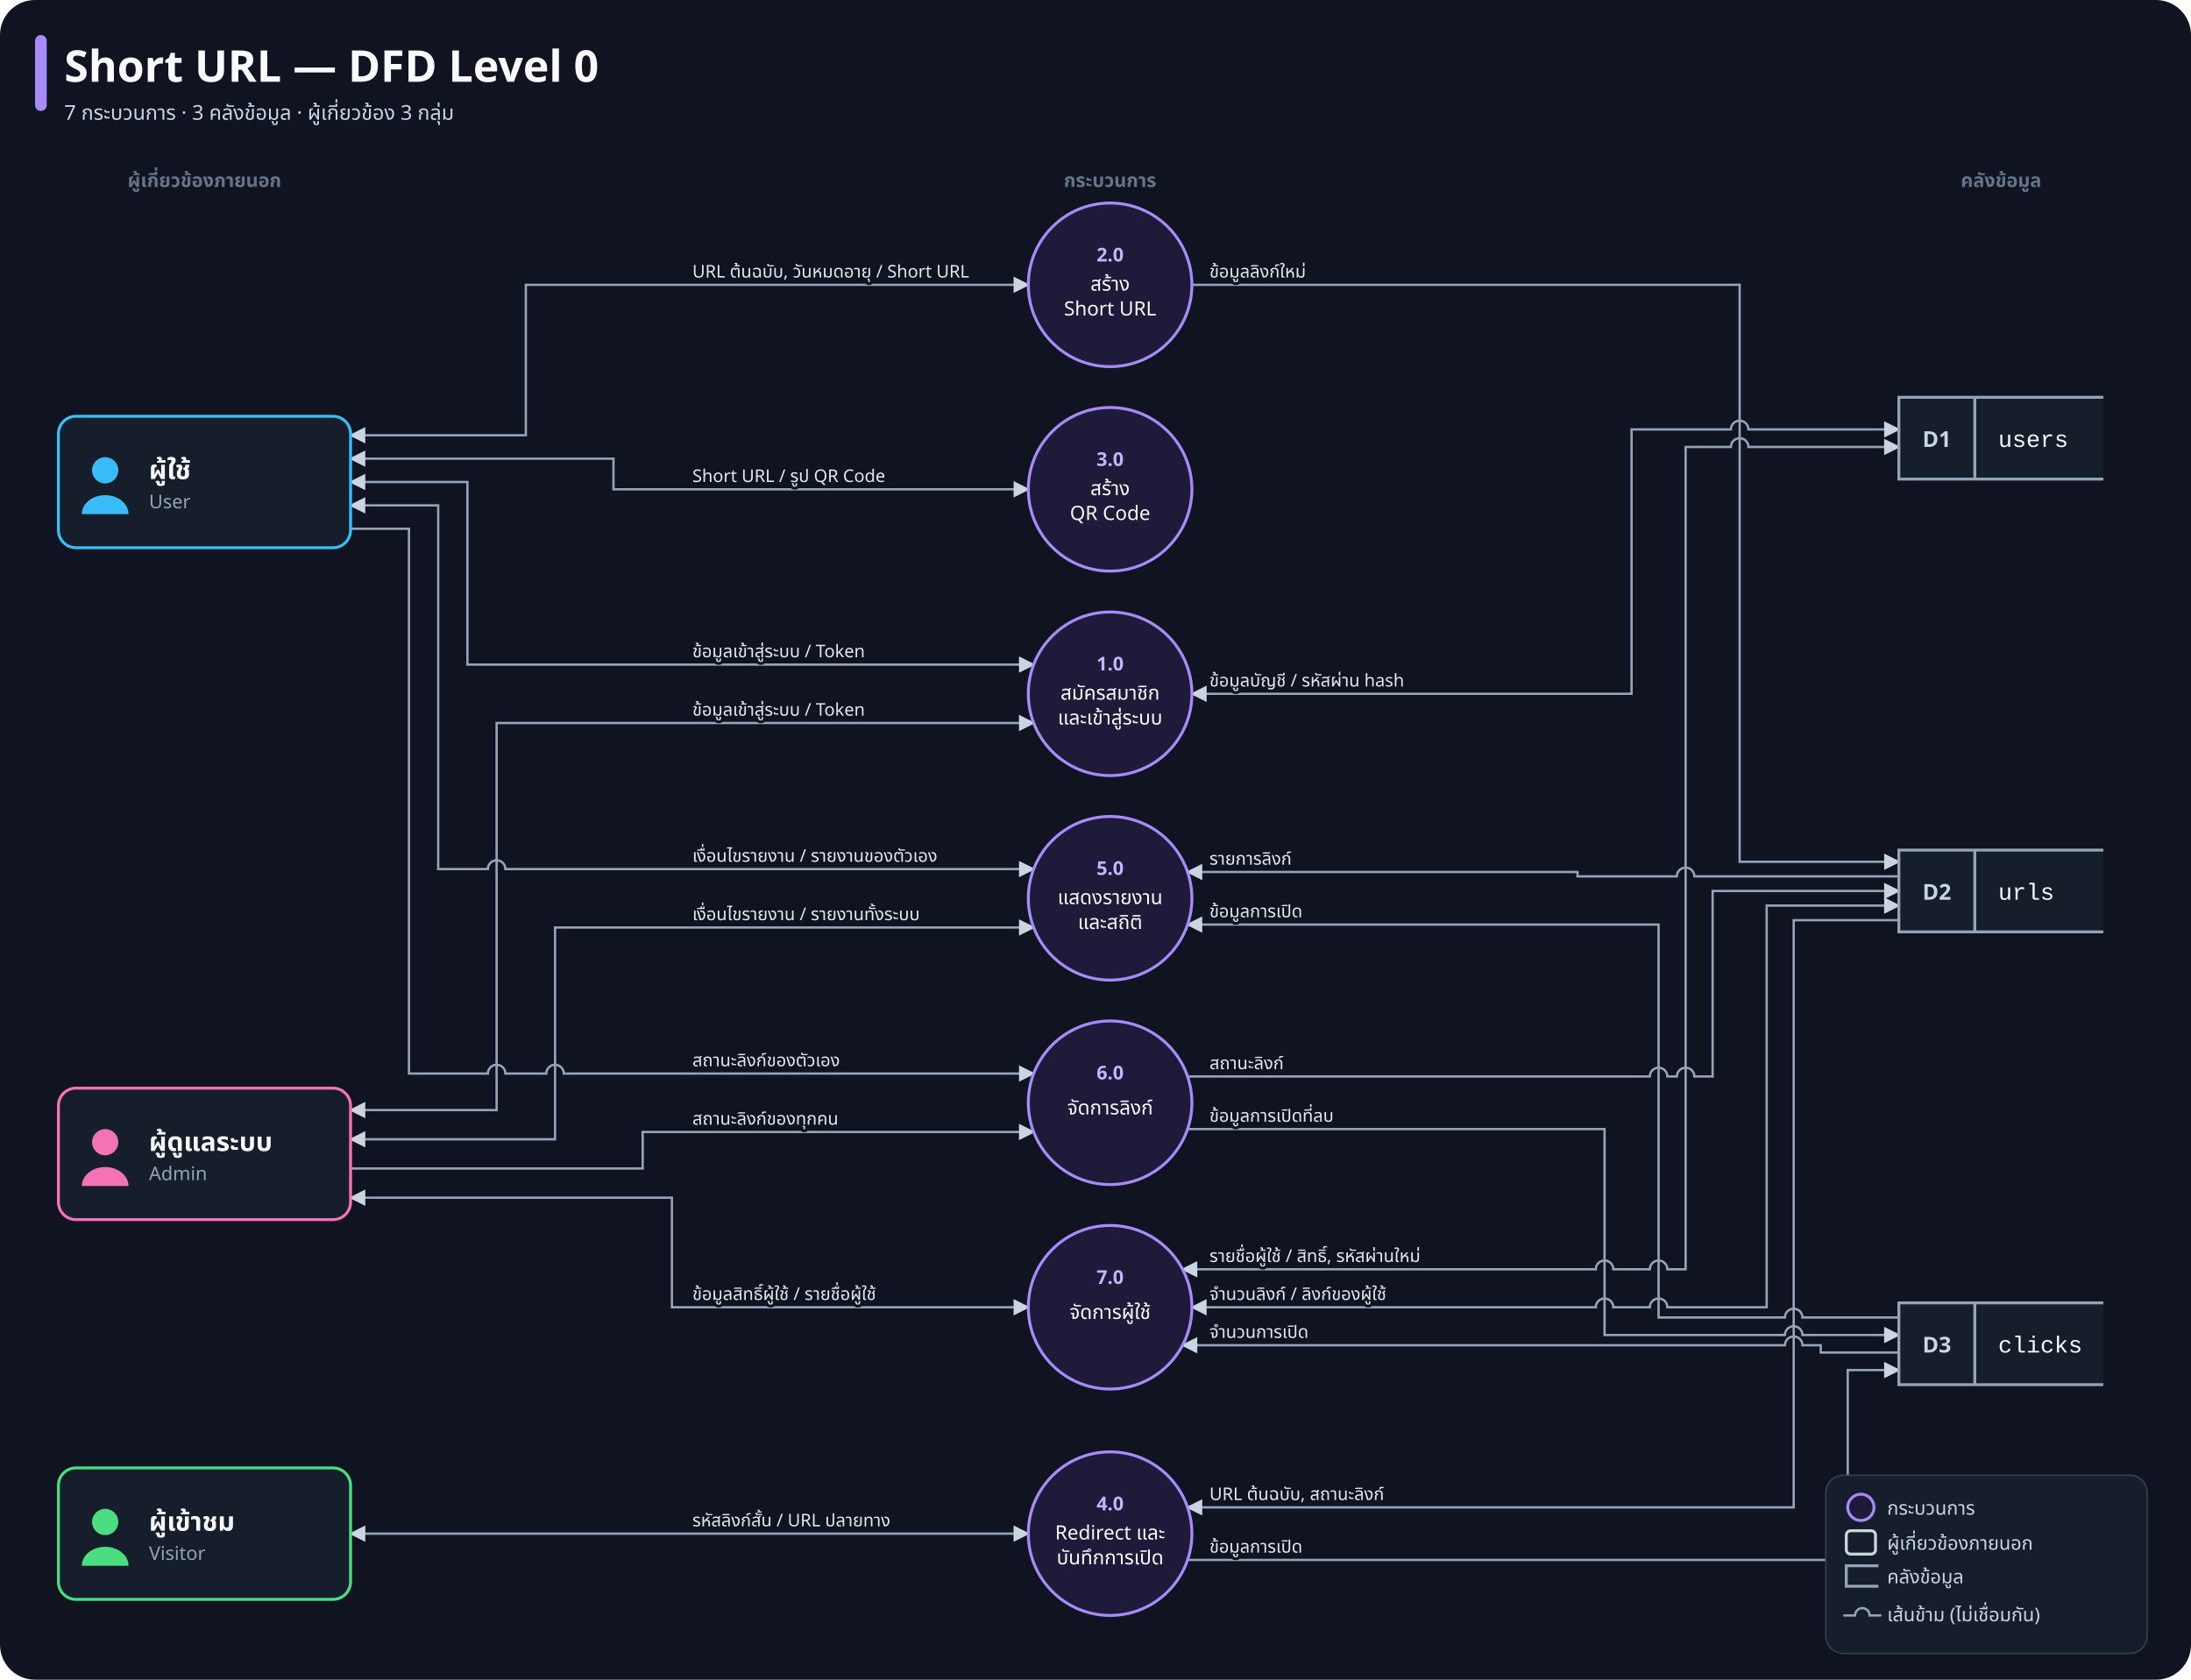
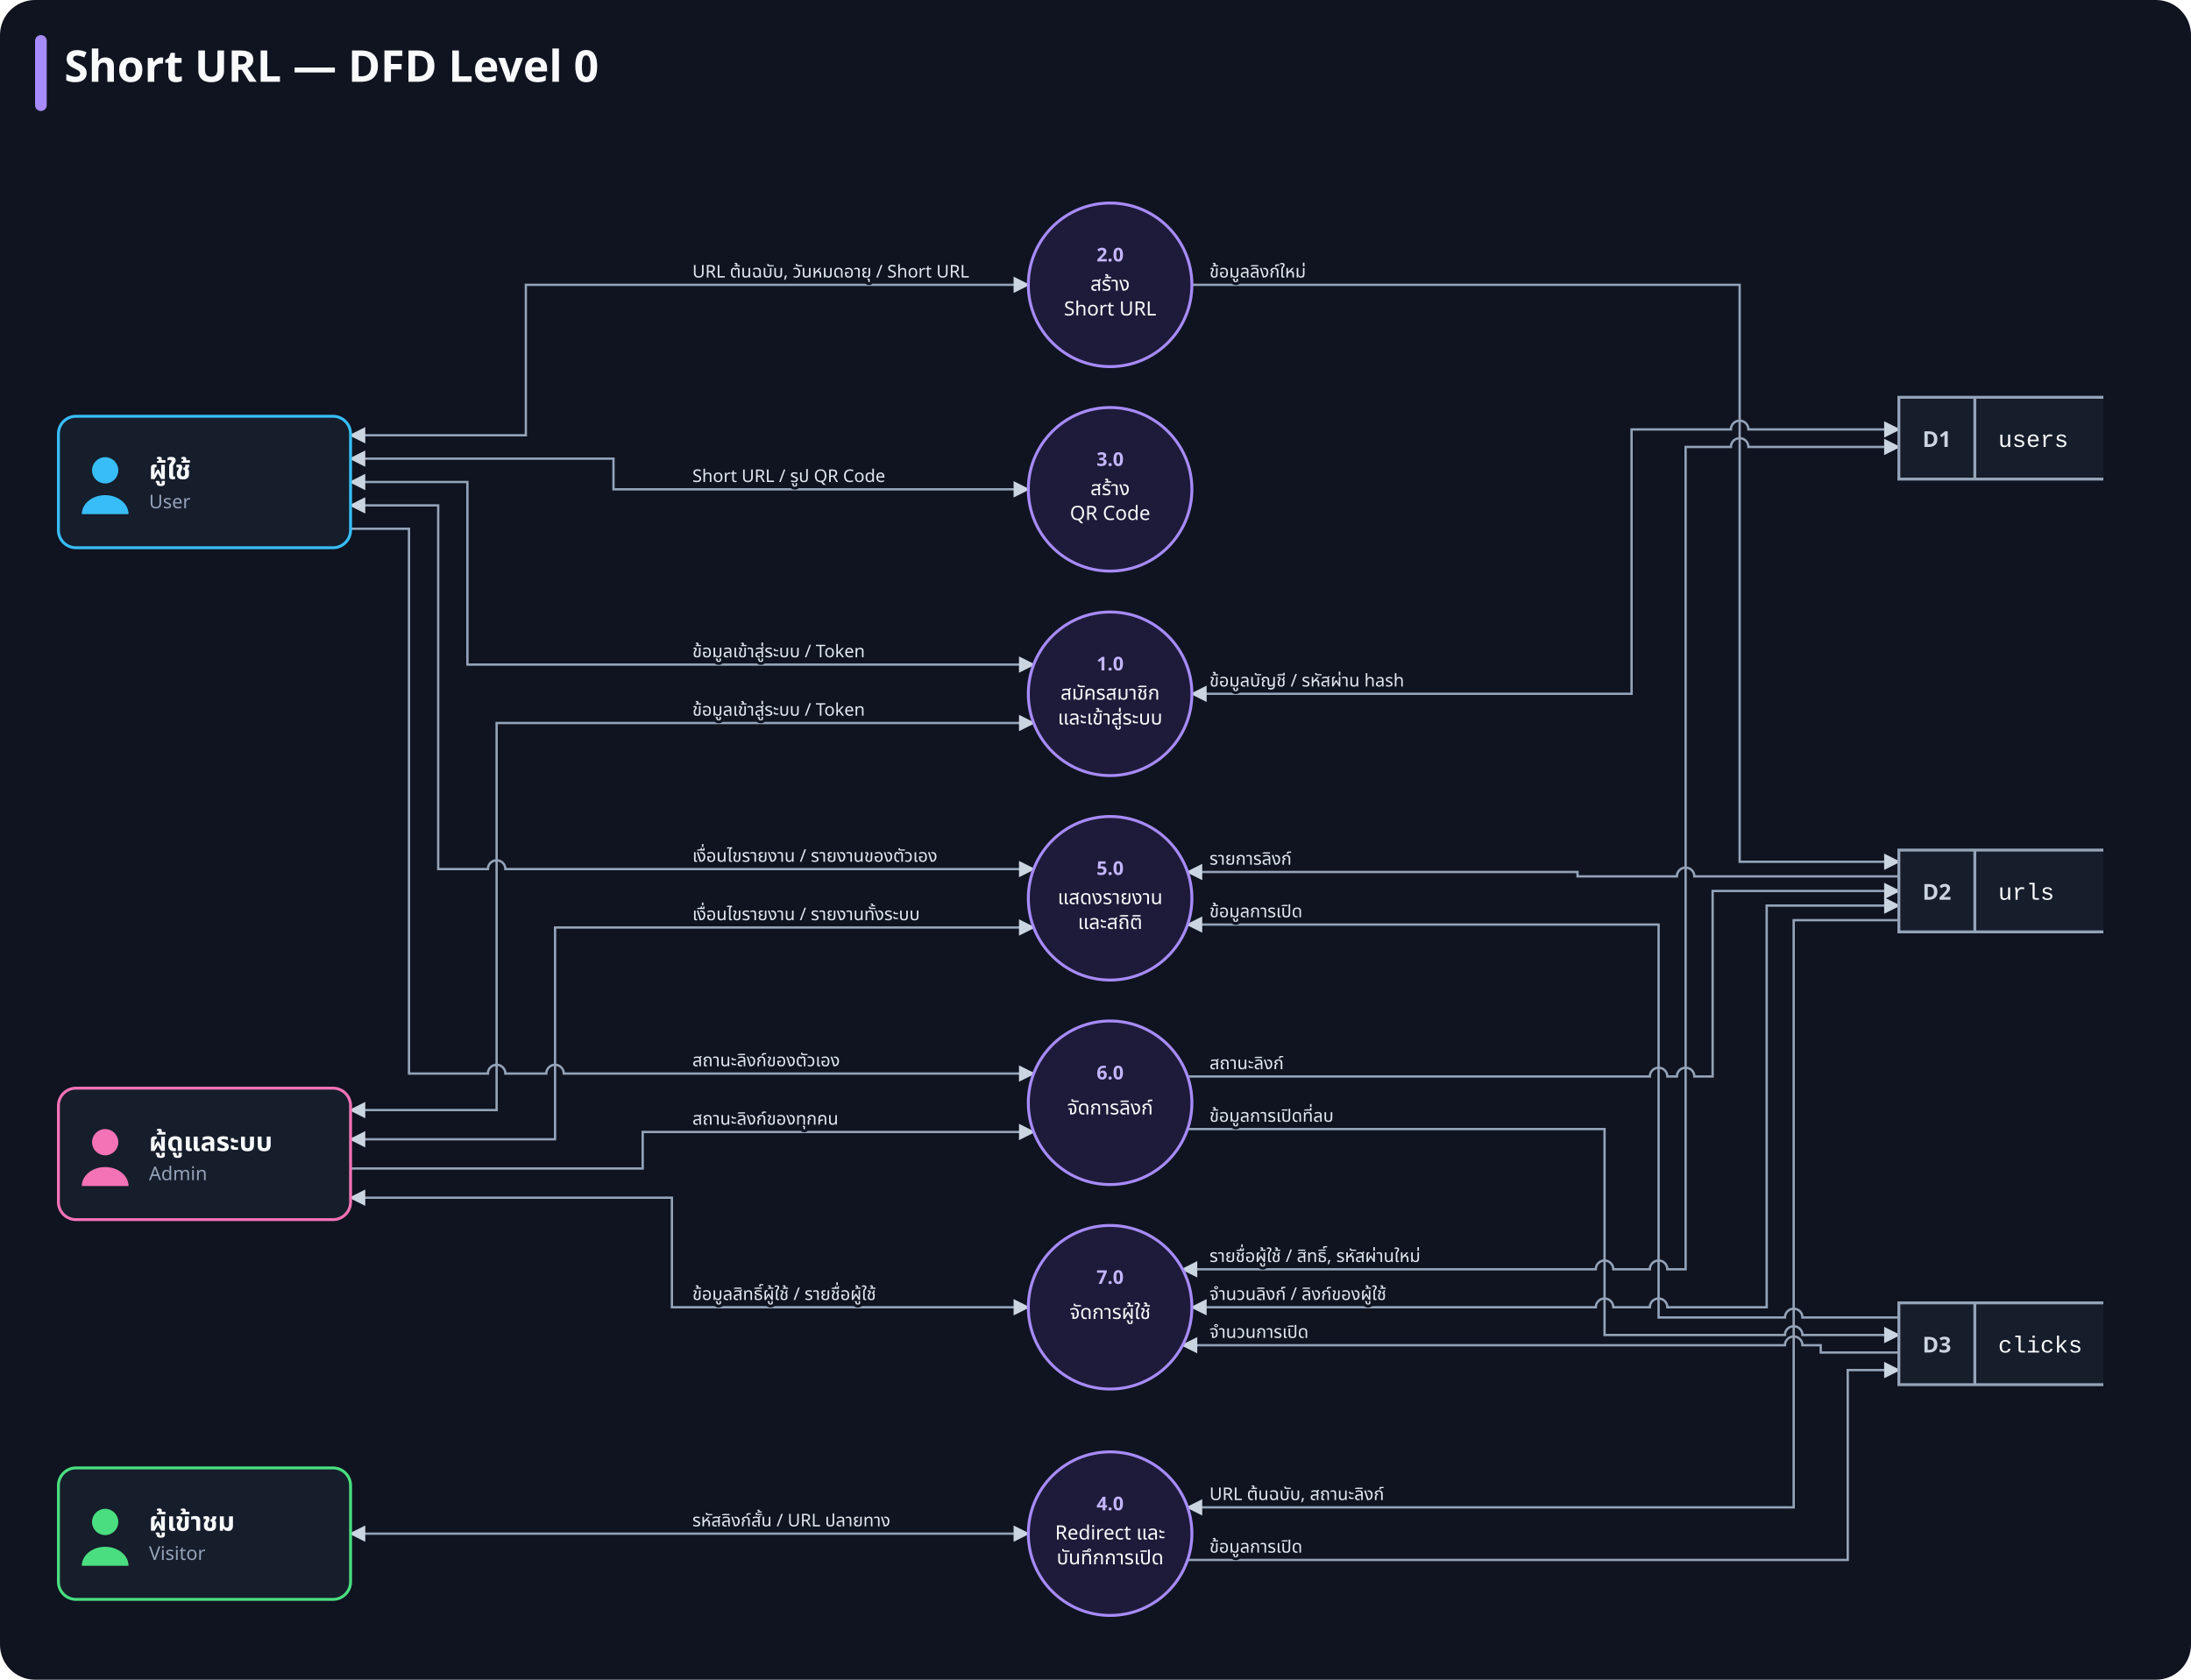
<svg xmlns="http://www.w3.org/2000/svg" viewBox="0 0 1500 1150" width="1500" height="1150" font-family="'Segoe UI', 'Noto Sans Thai', 'Leelawadee UI', Tahoma, sans-serif">
  <defs>
    <marker id="dfdArrow" viewBox="0 0 10 10" refX="9" refY="5" markerWidth="7" markerHeight="7" orient="auto-start-reverse">
      <path d="M0 0 L10 5 L0 10 z" fill="#cbd5e1" />
    </marker>
    <style>
      .ext { fill: #161d2b; stroke-width: 2; }
      .et { fill: #f8fafc; font-size: 18px; font-weight: 700; }
      .es { fill: #94a3b8; font-size: 13px; }
      .proc { fill: #1e1b3a; stroke: #a78bfa; stroke-width: 2; }
      .pn { fill: #c4b5fd; font-size: 13px; font-weight: 700; text-anchor: middle; }
      .pt { fill: #f8fafc; font-size: 13.5px; text-anchor: middle; }
      .st { fill: none; stroke: #94a3b8; stroke-width: 2; }
      .sid { fill: #cbd5e1; font-size: 15px; font-weight: 700; text-anchor: middle; }
      .sn { fill: #f8fafc; font-size: 16px; font-family: Consolas, 'Courier New', monospace; }
      .f { fill: none; stroke: #94a3b8; stroke-width: 1.6; stroke-linejoin: miter; marker-end: url(#dfdArrow); }
      .fb { marker-start: url(#dfdArrow); }
      .fl { fill: #e2e8f0; font-size: 12px; text-anchor: start; paint-order: stroke; stroke: #0f1420; stroke-width: 4px; stroke-linejoin: round; }
-       .lg { fill: #cbd5e1; font-size: 13px; }
    </style>
  </defs>
  <rect width="1500" height="1150" rx="24" fill="#0f1420" />
  <rect x="24" y="24" width="8" height="52" rx="4" fill="#a78bfa" />
  <text x="44" y="56" fill="#f8fafc" font-size="30" font-weight="800">Short URL — DFD Level 0</text>
-   <text x="44" y="82" fill="#cbd5e1" font-size="14">7 กระบวนการ · 3 คลังข้อมูล · ผู้เกี่ยวข้อง 3 กลุ่ม</text>
-   <text x="140" y="128" fill="#64748b" font-size="13" text-anchor="middle" font-weight="700">ผู้เกี่ยวข้องภายนอก</text>
-   <text x="760" y="128" fill="#64748b" font-size="13" text-anchor="middle" font-weight="700">กระบวนการ</text>
-   <text x="1370" y="128" fill="#64748b" font-size="13" text-anchor="middle" font-weight="700">คลังข้อมูล</text>
  <path class="f fb" d="M240.0 298 H360.0 V195 H704.0" />
  <path class="f fb" d="M240.0 314 H420.0 V335 H704.0" />
  <path class="f fb" d="M240.0 330 H320.0 V455 H707.7" />
  <path class="f fb" d="M240.0 346 H300.0 V595 H334.0 A6 6 0 0 1 346.0 595 H707.7" />
  <path class="f" d="M240.0 362 H280.0 V735 H334.0 A6 6 0 0 1 346.0 735 H374.0 A6 6 0 0 1 386.0 735 H707.7" />
  <path class="f fb" d="M240.0 760 H340.0 V495 H707.7" />
  <path class="f fb" d="M240.0 780 H380.0 V635 H707.7" />
  <path class="f" d="M240.0 800 H440.0 V775 H707.7" />
  <path class="f fb" d="M240.0 820 H460.0 V895 H704.0" />
  <path class="f fb" d="M240.0 1050 H400.0 H704.0" />
  <path class="f" d="M816.0 195 H1191.0 V590 H1300.0" />
  <path class="f" d="M1300.0 600 H1160.0 A6 6 0 0 0 1148.0 600 H1080.0 V597 H813.0" />
  <path class="f" d="M813.0 737 H1129.5 A6 6 0 0 1 1141.5 737 H1148.0 A6 6 0 0 1 1160.0 737 H1172.5 V610 H1300.0" />
  <path class="f fb" d="M816.0 895 H1092.5 A6 6 0 0 1 1104.5 895 H1129.5 A6 6 0 0 1 1141.5 895 H1209.5 V620 H1300.0" />
  <path class="f" d="M1300.0 630 H1228.0 V1032 H813.0" />
  <path class="f fb" d="M816.0 475 H1117.0 V294 H1185.0 A6 6 0 0 1 1197.0 294 H1300.0" />
  <path class="f fb" d="M809.6 869 H1092.5 A6 6 0 0 1 1104.5 869 H1129.5 A6 6 0 0 1 1141.5 869 H1154.0 V306 H1185.0 A6 6 0 0 1 1197.0 306 H1300.0" />
  <path class="f" d="M1300.0 902 H1234.0 A6 6 0 0 0 1222.0 902 H1135.5 V633 H813.0" />
  <path class="f" d="M813.0 773 H1098.5 V914 H1222.0 A6 6 0 0 1 1234.0 914 H1300.0" />
  <path class="f" d="M1300.0 926 H1246.5 V921 H1234.0 A6 6 0 0 0 1222.0 921 H809.6" />
  <path class="f" d="M813.0 1068 H1265.0 V938 H1300.0" />
  <text class="fl" x="474" y="190.0">URL ต้นฉบับ, วันหมดอายุ / Short URL</text>
  <text class="fl" x="474" y="330.0">Short URL / รูป QR Code</text>
  <text class="fl" x="474" y="450.0">ข้อมูลเข้าสู่ระบบ / Token</text>
  <text class="fl" x="474" y="590.0">เงื่อนไขรายงาน / รายงานของตัวเอง</text>
  <text class="fl" x="474" y="730.0">สถานะลิงก์ของตัวเอง</text>
  <text class="fl" x="474" y="490.0">ข้อมูลเข้าสู่ระบบ / Token</text>
  <text class="fl" x="474" y="630.0">เงื่อนไขรายงาน / รายงานทั้งระบบ</text>
  <text class="fl" x="474" y="770.0">สถานะลิงก์ของทุกคน</text>
  <text class="fl" x="474" y="890.0">ข้อมูลสิทธิ์ผู้ใช้ / รายชื่อผู้ใช้</text>
  <text class="fl" x="474" y="1045.0">รหัสลิงก์สั้น / URL ปลายทาง</text>
  <text class="fl" x="828" y="190.0">ข้อมูลลิงก์ใหม่</text>
  <text class="fl" x="828" y="592.0">รายการลิงก์</text>
  <text class="fl" x="828" y="732.0">สถานะลิงก์</text>
  <text class="fl" x="828" y="890.0">จำนวนลิงก์ / ลิงก์ของผู้ใช้</text>
  <text class="fl" x="828" y="1027.0">URL ต้นฉบับ, สถานะลิงก์</text>
  <text class="fl" x="828" y="470.0">ข้อมูลบัญชี / รหัสผ่าน hash</text>
  <text class="fl" x="828" y="864.0">รายชื่อผู้ใช้ / สิทธิ์, รหัสผ่านใหม่</text>
  <text class="fl" x="828" y="628.0">ข้อมูลการเปิด</text>
  <text class="fl" x="828" y="768.0">ข้อมูลการเปิดที่ลบ</text>
  <text class="fl" x="828" y="916.0">จำนวนการเปิด</text>
  <text class="fl" x="828" y="1063.0">ข้อมูลการเปิด</text>
  <rect class="ext" x="40" y="285" width="200" height="90" rx="12" stroke="#38bdf8" />
  <circle cx="72" cy="322" r="9" fill="#38bdf8" />
  <path d="M56 352 a16 13 0 0 1 32 0 z" fill="#38bdf8" />
  <text class="et" x="102" y="328">ผู้ใช้</text>
  <text class="es" x="102" y="348">User</text>
  <rect class="ext" x="40" y="745" width="200" height="90" rx="12" stroke="#f472b6" />
  <circle cx="72" cy="782" r="9" fill="#f472b6" />
  <path d="M56 812 a16 13 0 0 1 32 0 z" fill="#f472b6" />
  <text class="et" x="102" y="788">ผู้ดูแลระบบ</text>
  <text class="es" x="102" y="808">Admin</text>
  <rect class="ext" x="40" y="1005" width="200" height="90" rx="12" stroke="#4ade80" />
  <circle cx="72" cy="1042" r="9" fill="#4ade80" />
  <path d="M56 1072 a16 13 0 0 1 32 0 z" fill="#4ade80" />
  <text class="et" x="102" y="1048">ผู้เข้าชม</text>
  <text class="es" x="102" y="1068">Visitor</text>
  <circle class="proc" cx="760" cy="195" r="56" />
  <text class="pn" x="760" y="179">2.0</text>
  <text class="pt" x="760" y="199">สร้าง</text>
  <text class="pt" x="760" y="216">Short URL</text>
  <circle class="proc" cx="760" cy="335" r="56" />
  <text class="pn" x="760" y="319">3.0</text>
  <text class="pt" x="760" y="339">สร้าง</text>
  <text class="pt" x="760" y="356">QR Code</text>
  <circle class="proc" cx="760" cy="475" r="56" />
  <text class="pn" x="760" y="459">1.0</text>
  <text class="pt" x="760" y="479">สมัครสมาชิก</text>
  <text class="pt" x="760" y="496">และเข้าสู่ระบบ</text>
  <circle class="proc" cx="760" cy="615" r="56" />
  <text class="pn" x="760" y="599">5.0</text>
  <text class="pt" x="760" y="619">แสดงรายงาน</text>
  <text class="pt" x="760" y="636">และสถิติ</text>
  <circle class="proc" cx="760" cy="755" r="56" />
  <text class="pn" x="760" y="739">6.0</text>
  <text class="pt" x="760" y="763">จัดการลิงก์</text>
  <circle class="proc" cx="760" cy="895" r="56" />
  <text class="pn" x="760" y="879">7.0</text>
  <text class="pt" x="760" y="903">จัดการผู้ใช้</text>
  <circle class="proc" cx="760" cy="1050" r="56" />
  <text class="pn" x="760" y="1034">4.0</text>
  <text class="pt" x="760" y="1054">Redirect และ</text>
  <text class="pt" x="760" y="1071">บันทึกการเปิด</text>
  <rect x="1300" y="582" width="140" height="56" fill="#161d2b" />
  <path class="st" d="M1440 582 H1300 V638 H1440" />
  <line class="st" x1="1352" y1="582" x2="1352" y2="638" />
  <text class="sid" x="1326" y="616">D2</text>
  <text class="sn" x="1368" y="616">urls</text>
  <rect x="1300" y="272" width="140" height="56" fill="#161d2b" />
  <path class="st" d="M1440 272 H1300 V328 H1440" />
  <line class="st" x1="1352" y1="272" x2="1352" y2="328" />
  <text class="sid" x="1326" y="306">D1</text>
  <text class="sn" x="1368" y="306">users</text>
  <rect x="1300" y="892" width="140" height="56" fill="#161d2b" />
  <path class="st" d="M1440 892 H1300 V948 H1440" />
  <line class="st" x1="1352" y1="892" x2="1352" y2="948" />
  <text class="sid" x="1326" y="926">D3</text>
  <text class="sn" x="1368" y="926">clicks</text>
-   <rect x="1250" y="1010" width="220" height="122" rx="12" fill="#161d2b" stroke="#334155" />
-   <circle cx="1274" cy="1032" r="9" fill="#1e1b3a" stroke="#a78bfa" stroke-width="2" />
-   <text class="lg" x="1292" y="1037">กระบวนการ</text>
-   <rect x="1264" y="1048" width="20" height="16" rx="3" fill="#161d2b" stroke="#cbd5e1" stroke-width="2" />
-   <text class="lg" x="1292" y="1061">ผู้เกี่ยวข้องภายนอก</text>
-   <path d="M1286 1072 H1264 V1086 H1286" fill="none" stroke="#94a3b8" stroke-width="2" />
-   <text class="lg" x="1292" y="1084">คลังข้อมูล</text>
-   <path d="M1262 1106 H1270 A5 5 0 0 1 1280 1106 H1288" fill="none" stroke="#94a3b8" stroke-width="1.6" />
-   <text class="lg" x="1292" y="1110">เส้นข้าม (ไม่เชื่อมกัน)</text>
</svg>
